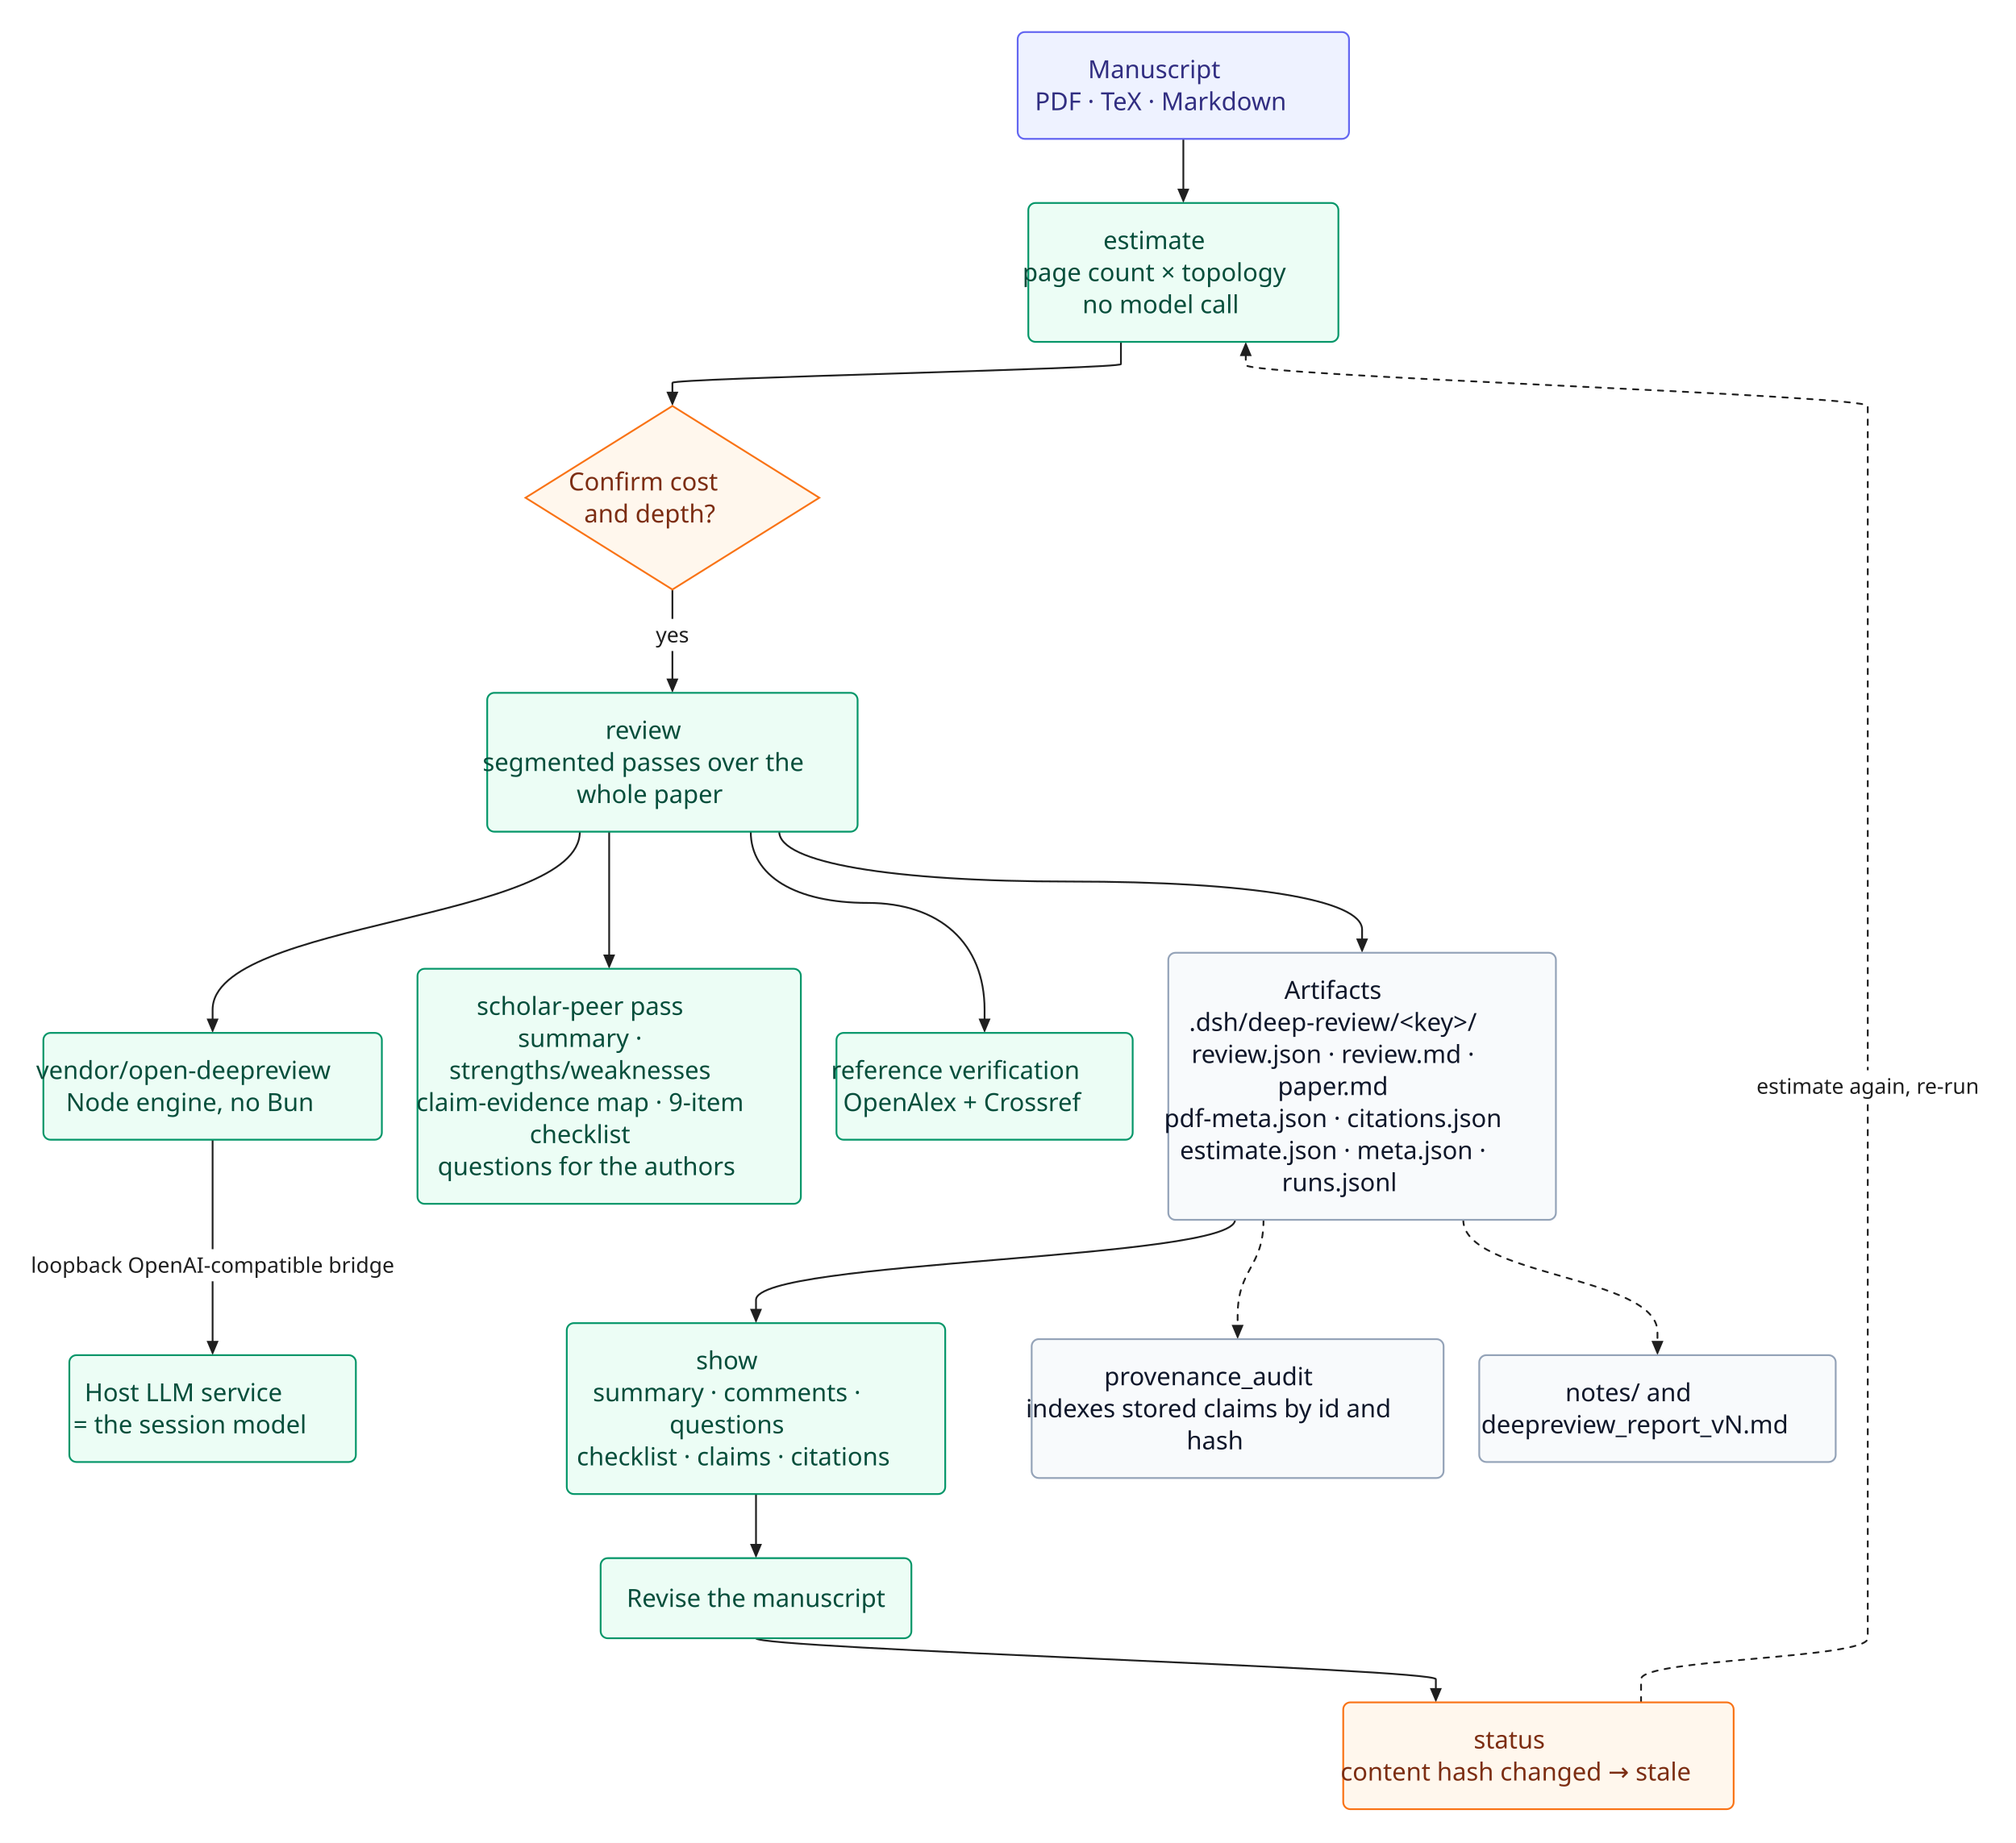
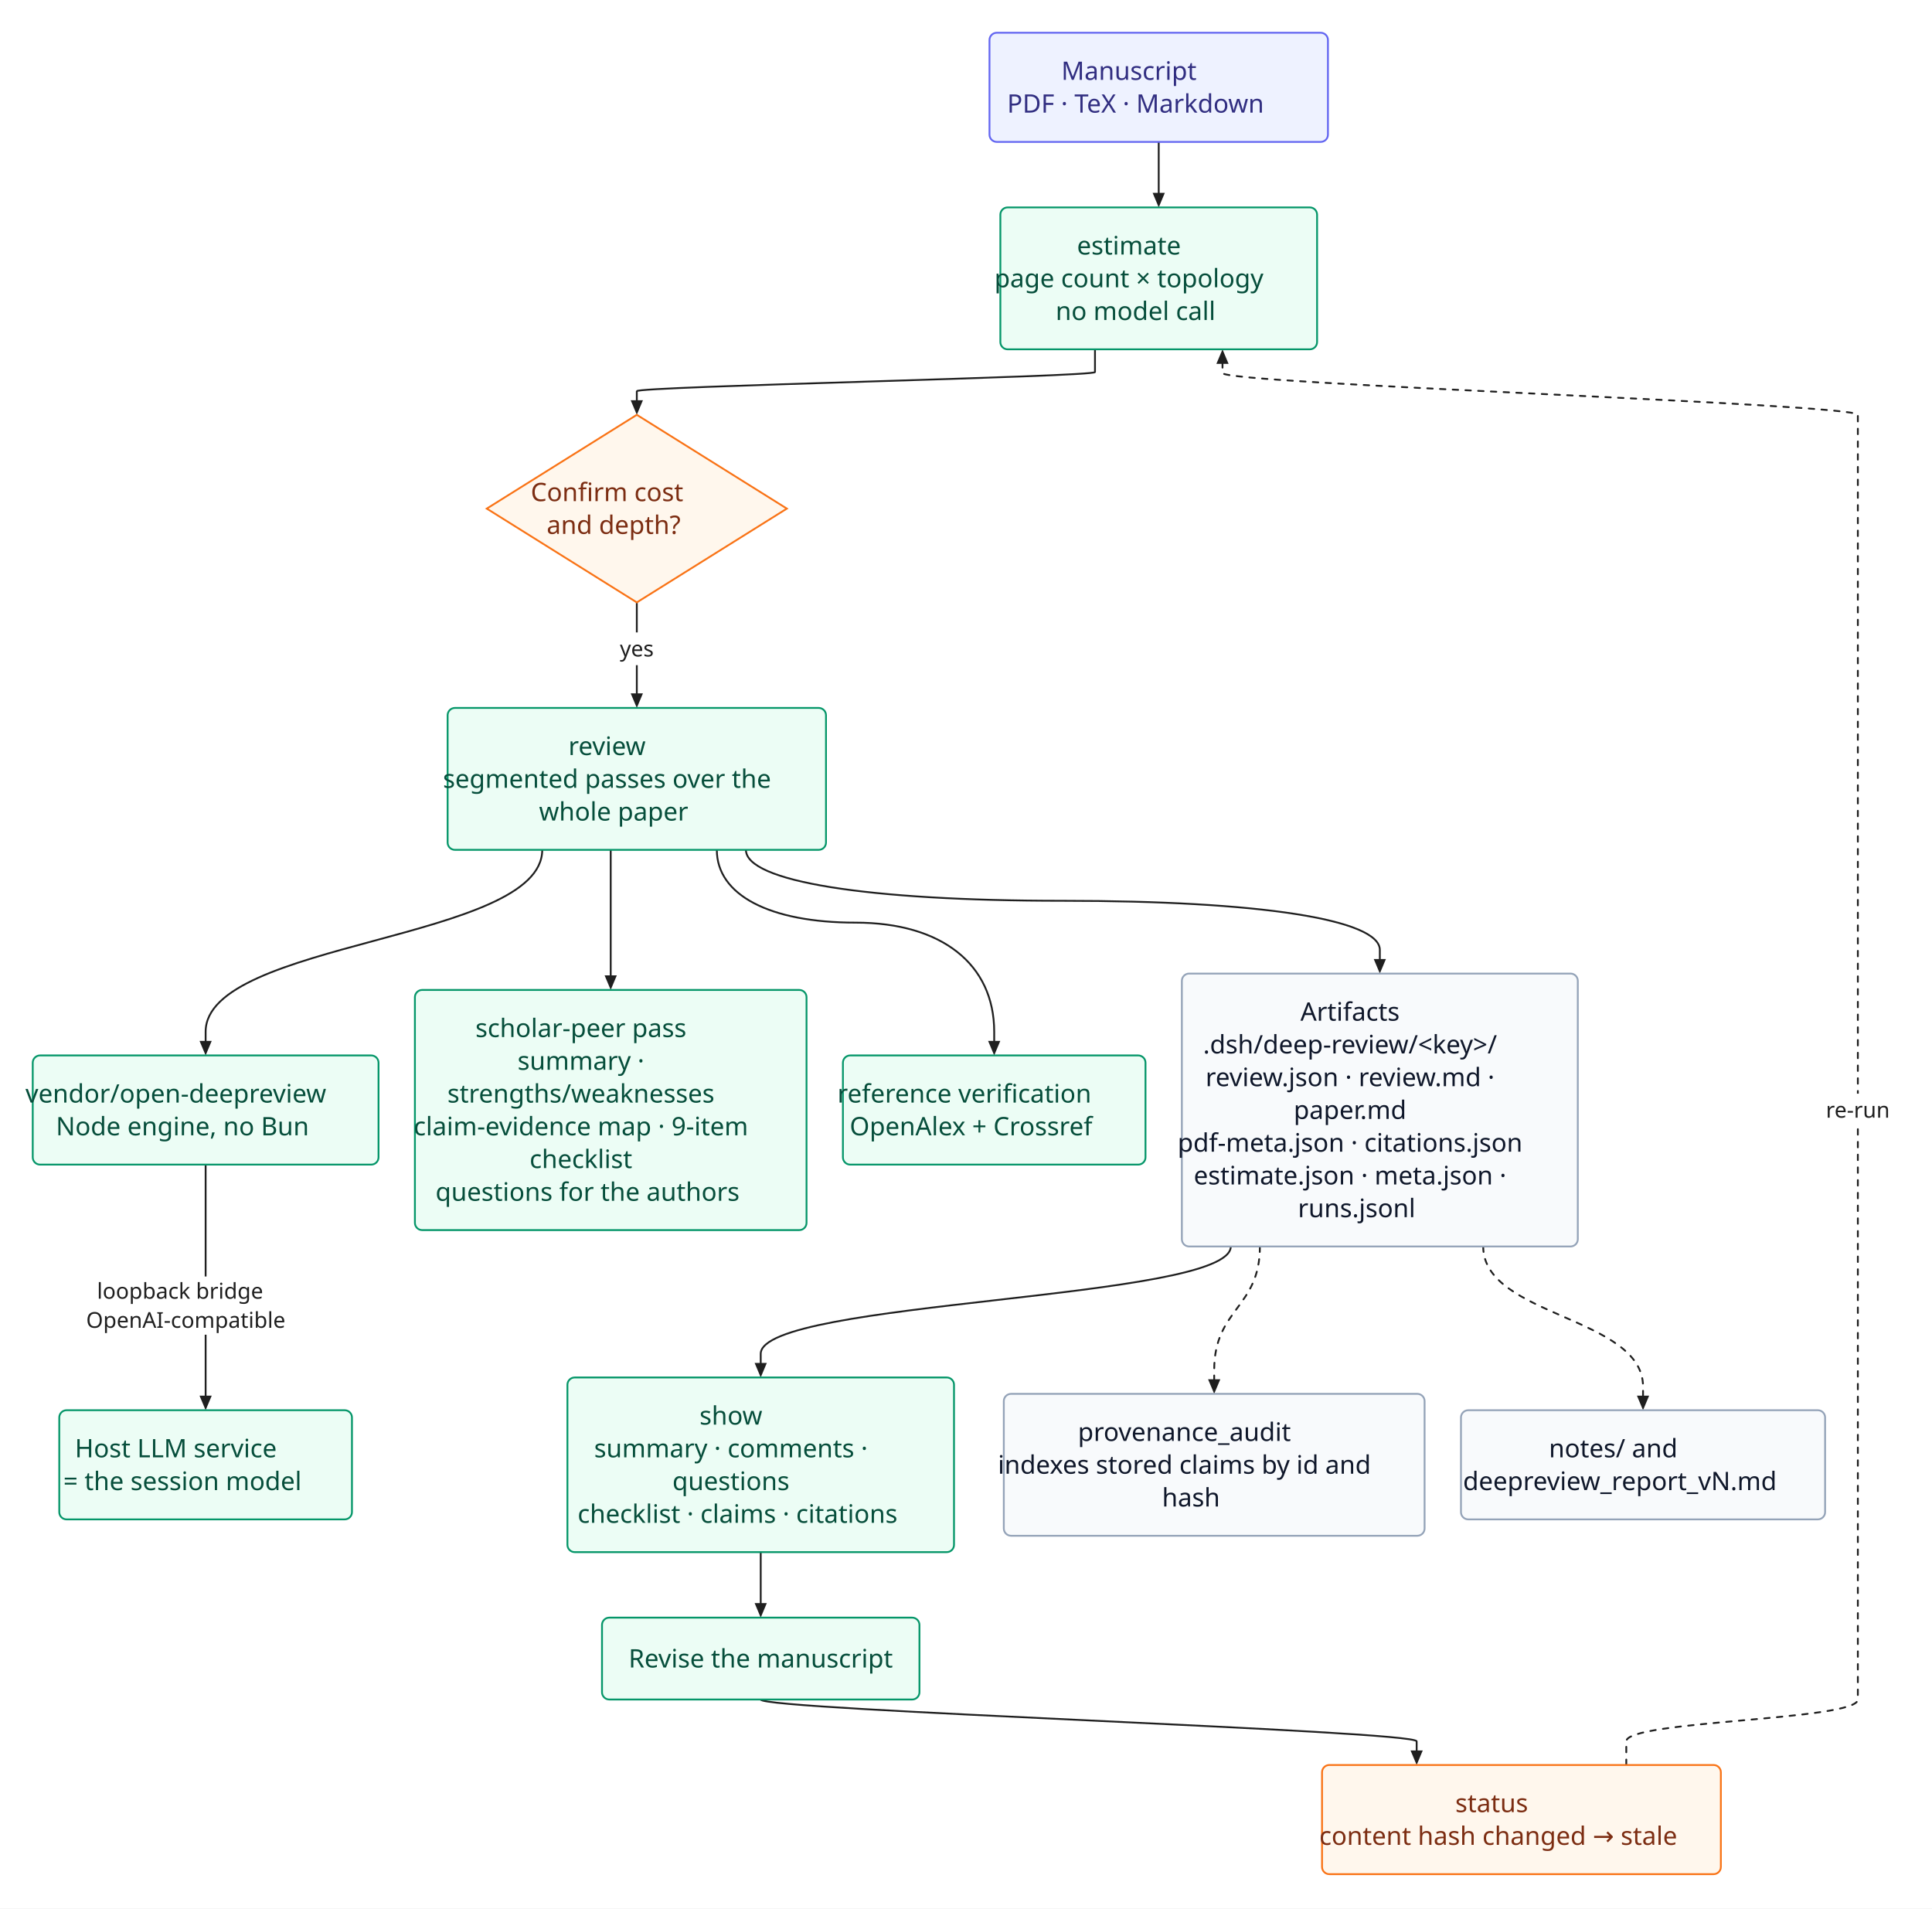
- <svg xmlns="http://www.w3.org/2000/svg" class="pele pele-flowchart" viewBox="0 0 1132 1035" width="1132" height="1035" style="max-width:100%;height:auto;--_bg:#fff;--_fg:#1f1f1f;--_m:#6e6e6e;--_l:#1f1f1f;--_s:#f3f3f3;--_a:#e6e6e6;--_b:#8a8a8a;--_c:#5b7bd5;color:#1f1f1f;--_r:4px;--_fm:monospace;font:14px sans-serif;letter-spacing:normal;word-spacing:normal;text-transform:none;direction:ltr;font-family:sans-serif" fill="#1f1f1f" role="graphics-document document" aria-roledescription="flowchart">
+ <svg xmlns="http://www.w3.org/2000/svg" class="pele pele-flowchart" viewBox="0 0 1062 1049" width="1062" height="1049" style="max-width:100%;height:auto;--_bg:#fff;--_fg:#1f1f1f;--_m:#6e6e6e;--_l:#1f1f1f;--_s:#f3f3f3;--_a:#e6e6e6;--_b:#8a8a8a;--_c:#5b7bd5;color:#1f1f1f;--_r:4px;--_fm:monospace;font:14px sans-serif;letter-spacing:normal;word-spacing:normal;text-transform:none;direction:ltr;font-family:sans-serif" fill="#1f1f1f" role="graphics-document document" aria-roledescription="flowchart">
  <rect width="100%" height="100%" fill="#ffffff" />
  <g class="pele-edges" fill="none" stroke="#1f1f1f" stroke-linecap="round">
    <g class="pele-edge" data-id="L_ms_est_0">
-       <path d="M664.46,78L664.46,107" />
-       <path class="pele-marker" d="M664.46,114L661.1,106L667.82,106Z" fill="#1f1f1f" stroke="none" />
+       <path d="M636.94,78L636.94,107" />
+       <path class="pele-marker" d="M636.94,114L633.58,106L640.3,106Z" fill="#1f1f1f" stroke="none" />
    </g>
    <g class="pele-edge" data-id="L_est_ok_0">
-       <path d="M629.41,192L629.41,204.5C629.41,207.13 377.56,212.38 377.56,215L377.56,221" />
-       <path class="pele-marker" d="M377.56,228L374.2,220L380.92,220Z" fill="#1f1f1f" stroke="none" />
+       <path d="M601.9,192L601.9,204.5C601.9,207.13 350.05,212.38 350.05,215L350.05,221" />
+       <path class="pele-marker" d="M350.05,228L346.69,220L353.41,220Z" fill="#1f1f1f" stroke="none" />
    </g>
    <g class="pele-edge" data-id="L_ok_run_0">
-       <path d="M377.56,331.11L377.56,382.11" />
-       <path class="pele-marker" d="M377.56,389.11L374.2,381.11L380.92,381.11Z" fill="#1f1f1f" stroke="none" />
+       <path d="M350.05,331.11L350.05,382.11" />
+       <path class="pele-marker" d="M350.05,389.11L346.69,381.11L353.41,381.11Z" fill="#1f1f1f" stroke="none" />
    </g>
    <g class="pele-edge" data-id="L_run_engine_0">
-       <path d="M325.58,467.11C325.58,517.11 119.38,517.11 119.38,567.11L119.38,573.11" />
-       <path class="pele-marker" d="M119.38,580.11L116.02,572.11L122.74,572.11Z" fill="#1f1f1f" stroke="none" />
+       <path d="M298.06,467.11C298.06,517.11 113.03,517.11 113.03,567.11L113.03,573.11" />
+       <path class="pele-marker" d="M113.03,580.11L109.67,572.11L116.39,572.11Z" fill="#1f1f1f" stroke="none" />
    </g>
    <g class="pele-edge" data-id="L_engine_llm_0">
-       <path d="M119.38,640.11L119.38,754.11" />
-       <path class="pele-marker" d="M119.38,761.11L116.02,753.11L122.74,753.11Z" fill="#1f1f1f" stroke="none" />
+       <path d="M113.03,640.11L113.03,768.11" />
+       <path class="pele-marker" d="M113.03,775.11L109.67,767.11L116.39,767.11Z" fill="#1f1f1f" stroke="none" />
    </g>
    <g class="pele-edge" data-id="L_run_peer_0">
-       <path d="M342.05,467.11L342.05,537.11" />
-       <path class="pele-marker" d="M342.05,544.11L338.69,536.11L345.41,536.11Z" fill="#1f1f1f" stroke="none" />
+       <path d="M335.7,467.11L335.7,537.11" />
+       <path class="pele-marker" d="M335.7,544.11L332.34,536.11L339.06,536.11Z" fill="#1f1f1f" stroke="none" />
    </g>
    <g class="pele-edge" data-id="L_run_refs_0">
-       <path d="M421.55,467.11C421.55,491.91 446.5,507.11 487.2,507.11C527.9,507.11 552.84,529.91 552.84,567.11L552.84,573.11" />
-       <path class="pele-marker" d="M552.84,580.11L549.48,572.11L556.2,572.11Z" fill="#1f1f1f" stroke="none" />
+       <path d="M394.03,467.11C394.03,491.91 423,507.11 470.27,507.11C517.53,507.11 546.5,529.91 546.5,567.11L546.5,573.11" />
+       <path class="pele-marker" d="M546.5,580.11L543.14,572.11L549.86,572.11Z" fill="#1f1f1f" stroke="none" />
    </g>
    <g class="pele-edge" data-id="L_run_art_0">
-       <path d="M437.55,467.11C437.55,484.47 499.73,495.11 601.19,495.11C702.64,495.11 764.83,505.37 764.83,522.11L764.83,528.11" />
-       <path class="pele-marker" d="M764.83,535.11L761.47,527.11L768.19,527.11Z" fill="#1f1f1f" stroke="none" />
+       <path d="M410.03,467.11C410.03,484.47 476.24,495.11 584.26,495.11C692.28,495.11 758.48,505.37 758.48,522.11L758.48,528.11" />
+       <path class="pele-marker" d="M758.48,535.11L755.12,527.11L761.84,527.11Z" fill="#1f1f1f" stroke="none" />
    </g>
    <g class="pele-edge" data-id="L_art_show_0">
-       <path d="M693.48,685.11C693.48,707.61 424.5,707.61 424.5,730.11L424.5,736.11" />
-       <path class="pele-marker" d="M424.5,743.11L421.14,735.11L427.86,735.11Z" fill="#1f1f1f" stroke="none" />
+       <path d="M676.55,685.11C676.55,714.61 418.16,714.61 418.16,744.11L418.16,750.11" />
+       <path class="pele-marker" d="M418.16,757.11L414.8,749.11L421.52,749.11Z" fill="#1f1f1f" stroke="none" />
    </g>
    <g class="pele-edge" data-id="L_show_revise_0">
-       <path d="M424.5,839.11L424.5,868.11" />
-       <path class="pele-marker" d="M424.5,875.11L421.14,867.11L427.86,867.11Z" fill="#1f1f1f" stroke="none" />
+       <path d="M418.16,853.11L418.16,882.11" />
+       <path class="pele-marker" d="M418.16,889.11L414.8,881.11L421.52,881.11Z" fill="#1f1f1f" stroke="none" />
    </g>
    <g class="pele-edge" data-id="L_revise_stale_0">
-       <path d="M424.5,920.11C424.5,925.86 806.24,937.36 806.24,943.11L806.24,949.11" />
-       <path class="pele-marker" d="M806.24,956.11L802.88,948.11L809.6,948.11Z" fill="#1f1f1f" stroke="none" />
+       <path d="M418.16,934.11C418.16,939.97 778.72,951.24 778.72,957.11L778.72,963.11" />
+       <path class="pele-marker" d="M778.72,970.11L775.36,962.11L782.08,962.11Z" fill="#1f1f1f" stroke="none" />
    </g>
    <g class="pele-edge" data-id="L_stale_est_0">
-       <path d="M921.47,956.11L921.47,943.11C921.47,931.61 1048.76,931.61 1048.76,920.11L1048.76,228C1048.76,221.94 699.51,211.06 699.51,205L699.51,199" stroke-dasharray="3 4" />
-       <path class="pele-marker" d="M699.51,192L702.87,200L696.15,200Z" fill="#1f1f1f" stroke="none" />
+       <path d="M893.95,970.11L893.95,957.11C893.95,945.61 1021.24,945.61 1021.24,934.11L1021.24,228C1021.24,221.94 671.99,211.06 671.99,205L671.99,199" stroke-dasharray="3 4" />
+       <path class="pele-marker" d="M671.99,192L675.35,200L668.63,200Z" fill="#1f1f1f" stroke="none" />
    </g>
    <g class="pele-edge" data-id="L_art_prov_0">
-       <path d="M709.48,685.11C709.48,712.11 694.94,712.11 694.94,739.11L694.94,745.11" stroke-dasharray="3 4" />
-       <path class="pele-marker" d="M694.94,752.11L691.58,744.11L698.3,744.11Z" fill="#1f1f1f" stroke="none" />
+       <path d="M692.55,685.11C692.55,719.11 667.43,719.11 667.43,753.11L667.43,759.11" stroke-dasharray="3 4" />
+       <path class="pele-marker" d="M667.43,766.11L664.07,758.11L670.79,758.11Z" fill="#1f1f1f" stroke="none" />
    </g>
    <g class="pele-edge" data-id="L_art_report_0">
-       <path d="M821.64,685.11C821.64,716.61 930.68,716.61 930.68,748.11L930.68,754.11" stroke-dasharray="3 4" />
-       <path class="pele-marker" d="M930.68,761.11L927.32,753.11L934.04,753.11Z" fill="#1f1f1f" stroke="none" />
+       <path d="M815.3,685.11C815.3,723.61 903.16,723.61 903.16,762.11L903.16,768.11" stroke-dasharray="3 4" />
+       <path class="pele-marker" d="M903.16,775.11L899.8,767.11L906.52,767.11Z" fill="#1f1f1f" stroke="none" />
    </g>
  </g>
  <g class="pele-edge-labels" font-size="12">
    <g class="pele-edge-label" data-id="L_ok_run_0">
-       <rect x="364.23" y="347.61" width="26.67" height="18" rx="3" fill="#fff" />
-       <text x="377.56" y="360.81" text-anchor="middle">yes</text>
+       <rect x="336.71" y="347.61" width="26.67" height="18" rx="3" fill="#fff" />
+       <text x="350.05" y="360.81" text-anchor="middle">yes</text>
    </g>
    <g class="pele-edge-label" data-id="L_engine_llm_0">
-       <rect x="20" y="701.61" width="198.75" height="18" rx="3" fill="#fff" />
-       <text x="119.38" y="714.81" text-anchor="middle">loopback OpenAI-compatible bridge</text>
+       <rect x="57.68" y="701.61" width="110.71" height="32" rx="3" fill="#fff" />
+       <text text-anchor="middle" xml:space="preserve">
+         <tspan x="113.03" y="713.81">loopback bridge</tspan>
+         <tspan x="113.03" y="729.81">OpenAI-compatible</tspan>
+       </text>
    </g>
    <g class="pele-edge-label" data-id="L_stale_est_0">
-       <rect x="986.4" y="601.11" width="124.71" height="18" rx="3" fill="#fff" />
-       <text x="1048.76" y="614.31" text-anchor="middle">estimate again, re-run</text>
+       <rect x="1001.24" y="601.11" width="40" height="18" rx="3" fill="#fff" />
+       <text x="1021.24" y="614.31" text-anchor="middle">re-run</text>
    </g>
  </g>
  <g class="pele-nodes">
-     <g class="pele-node pele-shape-rect input" data-id="ms" transform="translate(664.46,48)">
+     <g class="pele-node pele-shape-rect input" data-id="ms" transform="translate(636.94,48)">
      <rect x="-93.03" y="-30" width="186.05" height="60" fill="#f3f3f3" stroke="#8a8a8a" style="rx:4px;fill:#eef2ff;stroke:#6366f1;" />
      <text class="pele-label" style="fill:#312e81;" text-anchor="middle" xml:space="preserve">
        <tspan x="0" y="-4.1">Manuscript</tspan>
        <tspan x="0" y="13.9">PDF · TeX · Markdown</tspan>
      </text>
    </g>
-     <g class="pele-node pele-shape-rect core" data-id="est" transform="translate(664.46,153)">
+     <g class="pele-node pele-shape-rect core" data-id="est" transform="translate(636.94,153)">
      <rect x="-87.05" y="-39" width="174.1" height="78" fill="#f3f3f3" stroke="#8a8a8a" style="rx:4px;fill:#ecfdf5;stroke:#059669;" />
      <text class="pele-label" style="fill:#064e3b;" text-anchor="middle" xml:space="preserve">
        <tspan x="0" y="-13.1">estimate</tspan>
        <tspan x="0" y="4.9">page count × topology</tspan>
        <tspan x="0" y="22.9">no model call</tspan>
      </text>
    </g>
-     <g class="pele-node pele-shape-diam gate" data-id="ok" transform="translate(377.56,279.55)">
+     <g class="pele-node pele-shape-diam gate" data-id="ok" transform="translate(350.05,279.55)">
      <polygon points="0,-51.55 82.48,0 0,51.55 -82.48,0" fill="#f3f3f3" stroke="#8a8a8a" style="fill:#fff7ed;stroke:#f97316;" />
      <text class="pele-label" style="fill:#7c2d12;" text-anchor="middle" xml:space="preserve">
        <tspan x="0" y="-4.1">Confirm cost</tspan>
        <tspan x="0" y="13.9">and depth?</tspan>
      </text>
    </g>
-     <g class="pele-node pele-shape-rect core" data-id="run" transform="translate(377.56,428.11)">
+     <g class="pele-node pele-shape-rect core" data-id="run" transform="translate(350.05,428.11)">
      <rect x="-103.99" y="-39" width="207.98" height="78" fill="#f3f3f3" stroke="#8a8a8a" style="rx:4px;fill:#ecfdf5;stroke:#059669;" />
      <text class="pele-label" style="fill:#064e3b;" text-anchor="middle" xml:space="preserve">
        <tspan x="0" y="-13.1">review</tspan>
        <tspan x="0" y="4.9">segmented passes over the</tspan>
        <tspan x="0" y="22.9">whole paper</tspan>
      </text>
    </g>
-     <g class="pele-node pele-shape-rect core" data-id="engine" transform="translate(119.38,610.11)">
+     <g class="pele-node pele-shape-rect core" data-id="engine" transform="translate(113.03,610.11)">
      <rect x="-95.03" y="-30" width="190.07" height="60" fill="#f3f3f3" stroke="#8a8a8a" style="rx:4px;fill:#ecfdf5;stroke:#059669;" />
      <text class="pele-label" style="fill:#064e3b;" text-anchor="middle" xml:space="preserve">
        <tspan x="0" y="-4.1">vendor/open-deepreview</tspan>
        <tspan x="0" y="13.9">Node engine, no Bun</tspan>
      </text>
    </g>
-     <g class="pele-node pele-shape-rect core" data-id="llm" transform="translate(119.38,791.11)">
+     <g class="pele-node pele-shape-rect core" data-id="llm" transform="translate(113.03,805.11)">
      <rect x="-80.45" y="-30" width="160.89" height="60" fill="#f3f3f3" stroke="#8a8a8a" style="rx:4px;fill:#ecfdf5;stroke:#059669;" />
      <text class="pele-label" style="fill:#064e3b;" text-anchor="middle" xml:space="preserve">
        <tspan x="0" y="-4.1">Host LLM service</tspan>
        <tspan x="0" y="13.9">= the session model</tspan>
      </text>
    </g>
-     <g class="pele-node pele-shape-rect core" data-id="peer" transform="translate(342.05,610.11)">
+     <g class="pele-node pele-shape-rect core" data-id="peer" transform="translate(335.7,610.11)">
      <rect x="-107.63" y="-66" width="215.27" height="132" fill="#f3f3f3" stroke="#8a8a8a" style="rx:4px;fill:#ecfdf5;stroke:#059669;" />
      <text class="pele-label" style="fill:#064e3b;" text-anchor="middle" xml:space="preserve">
        <tspan x="0" y="-40.1">scholar-peer pass</tspan>
        <tspan x="0" y="-22.1">summary ·</tspan>
        <tspan x="0" y="-4.1">strengths/weaknesses</tspan>
        <tspan x="0" y="13.9">claim-evidence map · 9-item</tspan>
        <tspan x="0" y="31.9">checklist</tspan>
        <tspan x="0" y="49.9">questions for the authors</tspan>
      </text>
    </g>
-     <g class="pele-node pele-shape-rect core" data-id="refs" transform="translate(552.84,610.11)">
+     <g class="pele-node pele-shape-rect core" data-id="refs" transform="translate(546.5,610.11)">
      <rect x="-83.16" y="-30" width="166.33" height="60" fill="#f3f3f3" stroke="#8a8a8a" style="rx:4px;fill:#ecfdf5;stroke:#059669;" />
      <text class="pele-label" style="fill:#064e3b;" text-anchor="middle" xml:space="preserve">
        <tspan x="0" y="-4.1">reference verification</tspan>
        <tspan x="0" y="13.9">OpenAlex + Crossref</tspan>
      </text>
    </g>
-     <g class="pele-node pele-shape-rect store" data-id="art" transform="translate(764.83,610.11)">
+     <g class="pele-node pele-shape-rect store" data-id="art" transform="translate(758.48,610.11)">
      <rect x="-108.82" y="-75" width="217.64" height="150" fill="#f3f3f3" stroke="#8a8a8a" style="rx:4px;fill:#f8fafc;stroke:#94a3b8;" />
      <text class="pele-label" style="fill:#0f172a;" text-anchor="middle" xml:space="preserve">
        <tspan x="0" y="-49.1">Artifacts</tspan>
        <tspan x="0" y="-31.1">.dsh/deep-review/&lt;key&gt;/</tspan>
        <tspan x="0" y="-13.1">review.json · review.md ·</tspan>
        <tspan x="0" y="4.9">paper.md</tspan>
        <tspan x="0" y="22.9">pdf-meta.json · citations.json</tspan>
        <tspan x="0" y="40.9">estimate.json · meta.json ·</tspan>
        <tspan x="0" y="58.9">runs.jsonl</tspan>
      </text>
    </g>
-     <g class="pele-node pele-shape-rect core" data-id="show" transform="translate(424.5,791.11)">
+     <g class="pele-node pele-shape-rect core" data-id="show" transform="translate(418.16,805.11)">
      <rect x="-106.25" y="-48" width="212.5" height="96" fill="#f3f3f3" stroke="#8a8a8a" style="rx:4px;fill:#ecfdf5;stroke:#059669;" />
      <text class="pele-label" style="fill:#064e3b;" text-anchor="middle" xml:space="preserve">
        <tspan x="0" y="-22.1">show</tspan>
        <tspan x="0" y="-4.1">summary · comments ·</tspan>
        <tspan x="0" y="13.9">questions</tspan>
        <tspan x="0" y="31.9">checklist · claims · citations</tspan>
      </text>
    </g>
-     <g class="pele-node pele-shape-rect core" data-id="revise" transform="translate(424.5,897.61)">
+     <g class="pele-node pele-shape-rect core" data-id="revise" transform="translate(418.16,911.61)">
      <rect x="-87.24" y="-22.5" width="174.49" height="45" fill="#f3f3f3" stroke="#8a8a8a" style="rx:4px;fill:#ecfdf5;stroke:#059669;" />
      <text class="pele-label" style="fill:#064e3b;" x="0" y="4.9" text-anchor="middle">Revise the manuscript</text>
    </g>
-     <g class="pele-node pele-shape-rect gate" data-id="stale" transform="translate(863.85,986.11)">
+     <g class="pele-node pele-shape-rect gate" data-id="stale" transform="translate(836.33,1000.11)">
      <rect x="-109.62" y="-30" width="219.23" height="60" fill="#f3f3f3" stroke="#8a8a8a" style="rx:4px;fill:#fff7ed;stroke:#f97316;" />
      <text class="pele-label" style="fill:#7c2d12;" text-anchor="middle" xml:space="preserve">
        <tspan x="0" y="-4.1">status</tspan>
        <tspan x="0" y="13.9">content hash changed → stale</tspan>
      </text>
    </g>
-     <g class="pele-node pele-shape-rect store" data-id="prov" transform="translate(694.94,791.11)">
+     <g class="pele-node pele-shape-rect store" data-id="prov" transform="translate(667.43,805.11)">
      <rect x="-115.65" y="-39" width="231.3" height="78" fill="#f3f3f3" stroke="#8a8a8a" style="rx:4px;fill:#f8fafc;stroke:#94a3b8;" />
      <text class="pele-label" style="fill:#0f172a;" text-anchor="middle" xml:space="preserve">
        <tspan x="0" y="-13.1">provenance_audit</tspan>
        <tspan x="0" y="4.9">indexes stored claims by id and</tspan>
        <tspan x="0" y="22.9">hash</tspan>
      </text>
    </g>
-     <g class="pele-node pele-shape-rect store" data-id="report" transform="translate(930.68,791.11)">
+     <g class="pele-node pele-shape-rect store" data-id="report" transform="translate(903.16,805.11)">
      <rect x="-100.08" y="-30" width="200.16" height="60" fill="#f3f3f3" stroke="#8a8a8a" style="rx:4px;fill:#f8fafc;stroke:#94a3b8;" />
      <text class="pele-label" style="fill:#0f172a;" text-anchor="middle" xml:space="preserve">
        <tspan x="0" y="-4.1">notes/ and</tspan>
        <tspan x="0" y="13.9">deepreview_report_vN.md</tspan>
      </text>
    </g>
  </g>
</svg>
